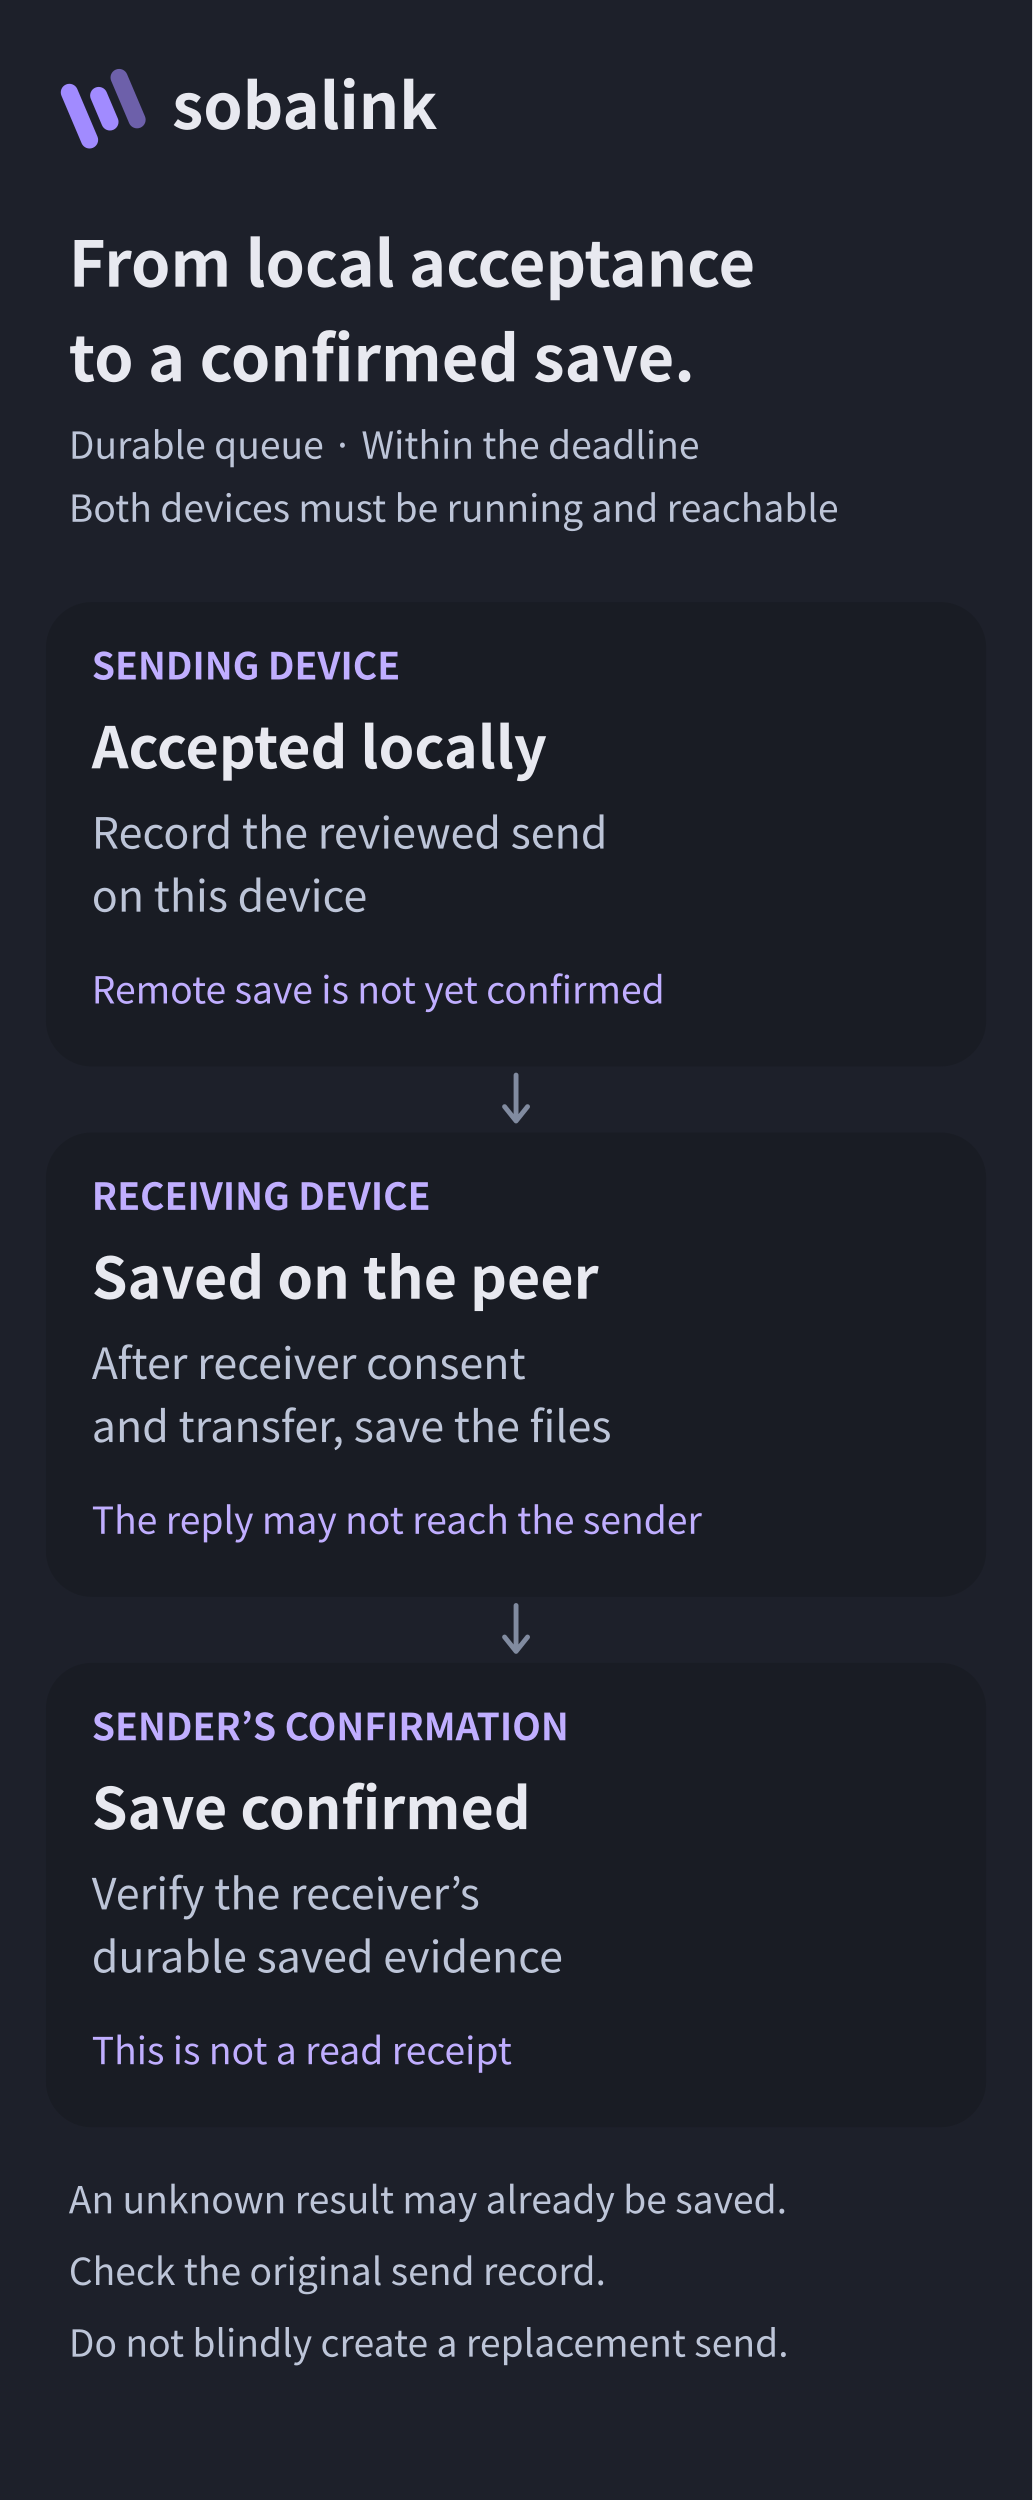
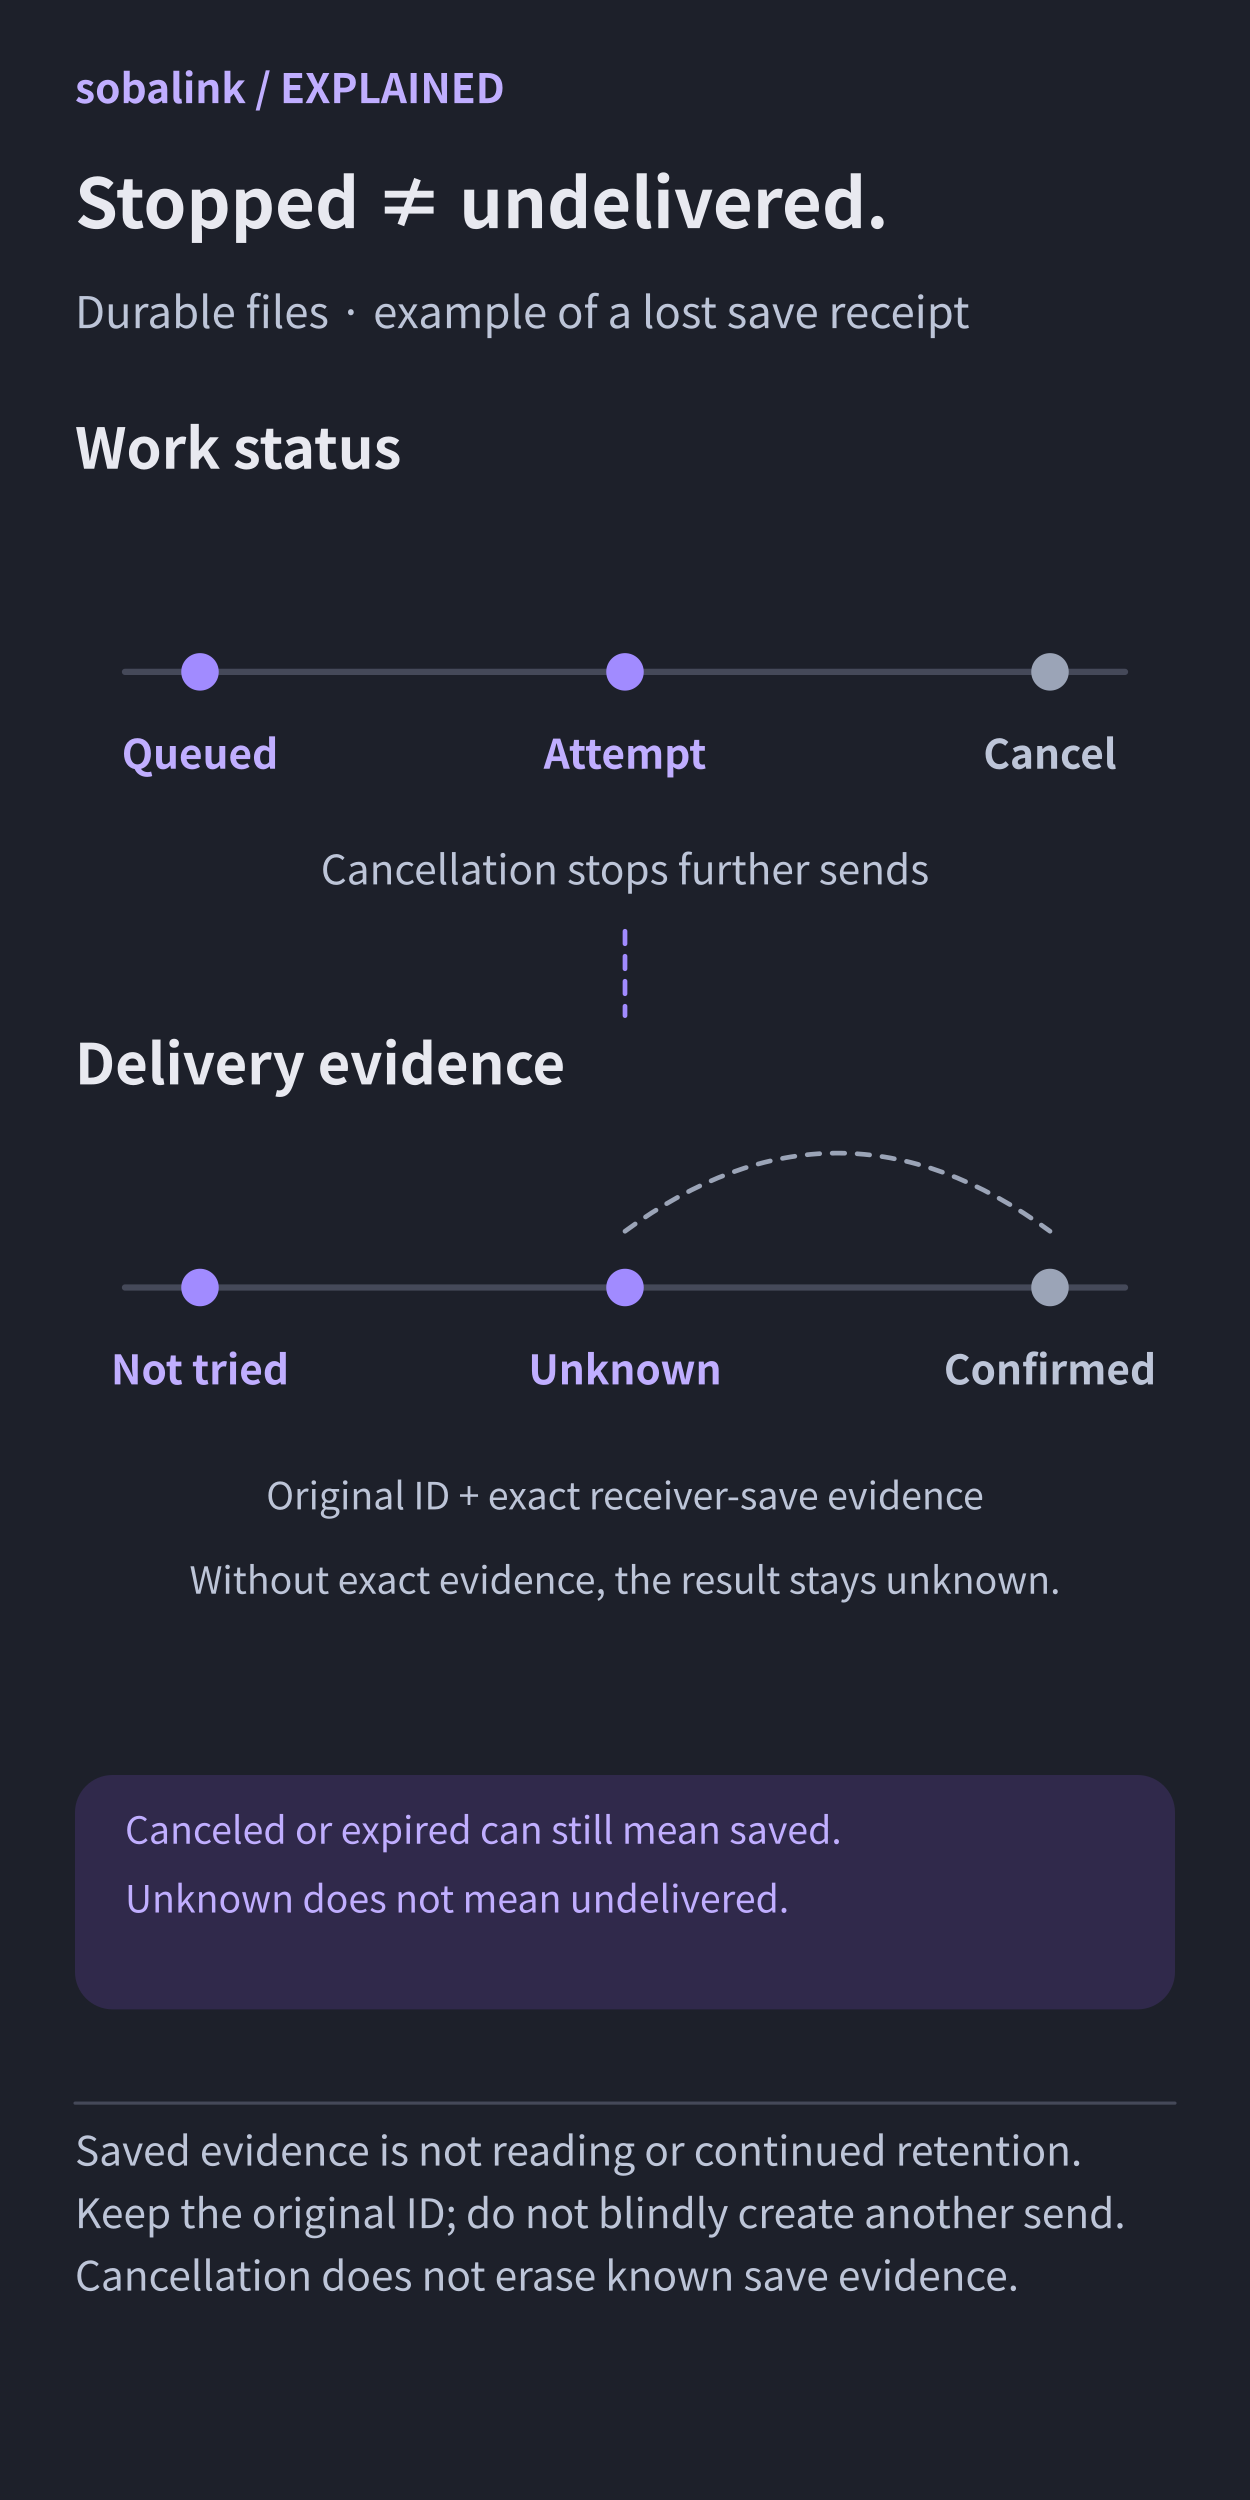
- <svg xmlns="http://www.w3.org/2000/svg" viewBox="0 0 360 872" width="360" height="872" role="img" aria-labelledby="title desc" xml:lang="en">
+ <svg xmlns="http://www.w3.org/2000/svg" width="400" height="800" viewBox="0 0 400 800" role="img" aria-labelledby="title desc" xml:lang="en">
  <style>text{font-family:-apple-system,BlinkMacSystemFont,"Segoe UI","Hiragino Sans","Yu Gothic UI","Noto Sans CJK JP","Noto Sans JP",sans-serif}</style>
-   <rect x="0" y="0" width="360" height="872" rx="0" fill="#1d202a" />
-   <g transform="translate(24 25) rotate(-23 12 12)" fill="#a18bff" aria-hidden="true">
-     <rect width="6" height="24" rx="3" />
-     <rect x="9" y="5" width="6" height="16" rx="3" />
-     <rect x="18" y="2" width="6" height="22" rx="3" opacity=".6" />
-   </g>
-   <text x="60" y="45" font-size="22" fill="#e8e9f0" font-weight="650">sobalink</text>
-   <text x="24" y="100" font-size="22" fill="#e8e9f0" font-weight="650">From local acceptance</text>
-   <text x="24" y="133" font-size="22" fill="#e8e9f0" font-weight="650">to a confirmed save.</text>
-   <text x="24" y="160" font-size="13" fill="#bdc5d8" font-weight="400">Durable queue · Within the deadline</text>
-   <text x="24" y="182" font-size="13" fill="#bdc5d8" font-weight="400">Both devices must be running and reachable</text>
-   <rect x="16" y="210" width="328" height="162" rx="16" fill="#191c24" />
-   <text x="32" y="237" font-size="13" fill="#c0aeff" font-weight="600">SENDING DEVICE</text>
-   <text x="32" y="268" font-size="20" fill="#e8e9f0" font-weight="650">Accepted locally</text>
-   <text x="32" y="296" font-size="15" fill="#bdc5d8" font-weight="400">Record the reviewed send</text>
-   <text x="32" y="318" font-size="15" fill="#bdc5d8" font-weight="400">on this device</text>
-   <text x="32" y="350" font-size="13" fill="#c0aeff" font-weight="500">Remote save is not yet confirmed</text>
-   <path d="M180 375v16m-4-5 4 5 4-5" fill="none" stroke="#818ba0" stroke-width="1.7" stroke-linecap="round" stroke-linejoin="round" />
-   <rect x="16" y="395" width="328" height="162" rx="16" fill="#191c24" />
-   <text x="32" y="422" font-size="13" fill="#c0aeff" font-weight="600">RECEIVING DEVICE</text>
-   <text x="32" y="453" font-size="20" fill="#e8e9f0" font-weight="650">Saved on the peer</text>
-   <text x="32" y="481" font-size="15" fill="#bdc5d8" font-weight="400">After receiver consent</text>
-   <text x="32" y="503" font-size="15" fill="#bdc5d8" font-weight="400">and transfer, save the files</text>
-   <text x="32" y="535" font-size="13" fill="#c0aeff" font-weight="500">The reply may not reach the sender</text>
-   <path d="M180 560v16m-4-5 4 5 4-5" fill="none" stroke="#818ba0" stroke-width="1.7" stroke-linecap="round" stroke-linejoin="round" />
-   <rect x="16" y="580" width="328" height="162" rx="16" fill="#191c24" />
-   <text x="32" y="607" font-size="13" fill="#c0aeff" font-weight="600">SENDER’S CONFIRMATION</text>
-   <text x="32" y="638" font-size="20" fill="#e8e9f0" font-weight="650">Save confirmed</text>
-   <text x="32" y="666" font-size="15" fill="#bdc5d8" font-weight="400">Verify the receiver’s</text>
-   <text x="32" y="688" font-size="15" fill="#bdc5d8" font-weight="400">durable saved evidence</text>
-   <text x="32" y="720" font-size="13" fill="#c0aeff" font-weight="500">This is not a read receipt</text>
-   <text x="24" y="772" font-size="13" fill="#bdc5d8" font-weight="400">An unknown result may already be saved.</text>
-   <text x="24" y="797" font-size="13" fill="#bdc5d8" font-weight="400">Check the original send record.</text>
-   <text x="24" y="822" font-size="13" fill="#bdc5d8" font-weight="400">Do not blindly create a replacement send.</text>
+   <rect x="0" y="0" width="400" height="800" rx="0" fill="#1d202a" />
+   <text x="24" y="33" font-size="13" fill="#c0aeff" font-weight="600" text-anchor="start" id="label-4-box-356">sobalink  /  EXPLAINED</text>
+   <text x="24" y="73" font-size="22" fill="#e8e9f0" font-weight="650" text-anchor="start" id="label-5-box-356">Stopped ≠ undelivered.</text>
+   <text x="24" y="105" font-size="14" fill="#bdc5d8" font-weight="400" text-anchor="start" id="label-6-box-356">Durable files · example of a lost save receipt</text>
+   <text x="24" y="150" font-size="18" fill="#e8e9f0" font-weight="650" text-anchor="start" id="label-7-box-356">Work status</text>
+   <path d="M40 215H360" fill="none" stroke="#454959" stroke-width="2" stroke-linecap="round" stroke-linejoin="round" />
+   <circle cx="64" cy="215" r="6" fill="#a18bff" />
+   <text x="64" y="246" font-size="13" fill="#c0aeff" font-weight="600" text-anchor="middle" id="label-10-box-110">Queued</text>
+   <circle cx="200.0" cy="215" r="6" fill="#a18bff" />
+   <text x="200.0" y="246" font-size="13" fill="#c0aeff" font-weight="600" text-anchor="middle" id="label-12-box-110">Attempt</text>
+   <circle cx="336" cy="215" r="6" fill="#9ba4b7" />
+   <text x="336" y="246" font-size="13" fill="#bdc5d8" font-weight="600" text-anchor="middle" id="label-14-box-110">Cancel</text>
+   <text x="200.0" y="283" font-size="13" fill="#bdc5d8" font-weight="400" text-anchor="middle" id="label-15-box-352">Cancellation stops further sends</text>
+   <text x="24" y="347" font-size="18" fill="#e8e9f0" font-weight="650" text-anchor="start" id="label-16-box-356">Delivery evidence</text>
+   <path d="M40 412H360" fill="none" stroke="#454959" stroke-width="2" stroke-linecap="round" stroke-linejoin="round" />
+   <circle cx="64" cy="412" r="6" fill="#a18bff" />
+   <text x="64" y="443" font-size="13" fill="#c0aeff" font-weight="600" text-anchor="middle" id="label-19-box-110">Not tried</text>
+   <circle cx="200.0" cy="412" r="6" fill="#a18bff" />
+   <text x="200.0" y="443" font-size="13" fill="#c0aeff" font-weight="600" text-anchor="middle" id="label-21-box-110">Unknown</text>
+   <circle cx="336" cy="412" r="6" fill="#9ba4b7" />
+   <text x="336" y="443" font-size="13" fill="#bdc5d8" font-weight="600" text-anchor="middle" id="label-23-box-110">Confirmed</text>
+   <path d="M200.0 394Q268.0 344 336 394" fill="none" stroke="#9ba4b7" stroke-width="1.5" stroke-linecap="round" stroke-linejoin="round" stroke-dasharray="4 4" />
+   <text x="200.0" y="483" font-size="12" fill="#bdc5d8" font-weight="400" text-anchor="middle" id="label-25-box-352">Original ID + exact receiver-save evidence</text>
+   <text x="200.0" y="510" font-size="12" fill="#bdc5d8" font-weight="400" text-anchor="middle" id="label-26-box-352">Without exact evidence, the result stays unknown.</text>
+   <path d="M200.0 298V325" fill="none" stroke="#a18bff" stroke-width="1.5" stroke-linecap="round" stroke-linejoin="round" stroke-dasharray="4 4" />
+   <rect x="24" y="568" width="352" height="75" rx="12" fill="#30294b" />
+   <text x="40" y="590" font-size="12" fill="#c0aeff" font-weight="400" text-anchor="start" id="label-29-box-320">Canceled or expired can still mean saved.</text>
+   <text x="40" y="612" font-size="12" fill="#c0aeff" font-weight="400" text-anchor="start" id="label-30-box-320">Unknown does not mean undelivered.</text>
+   <path d="M24 673H376" fill="none" stroke="#454959" stroke-width="1" stroke-linecap="round" stroke-linejoin="round" />
+   <text x="24" y="693" font-size="13" fill="#bdc5d8" font-weight="400" text-anchor="start" id="label-32-box-356">Saved evidence is not reading or continued retention.</text>
+   <text x="24" y="713" font-size="13" fill="#bdc5d8" font-weight="400" text-anchor="start" id="label-33-box-356">Keep the original ID; do not blindly create another send.</text>
+   <text x="24" y="733" font-size="13" fill="#bdc5d8" font-weight="400" text-anchor="start" id="label-34-box-356">Cancellation does not erase known save evidence.</text>
</svg>
